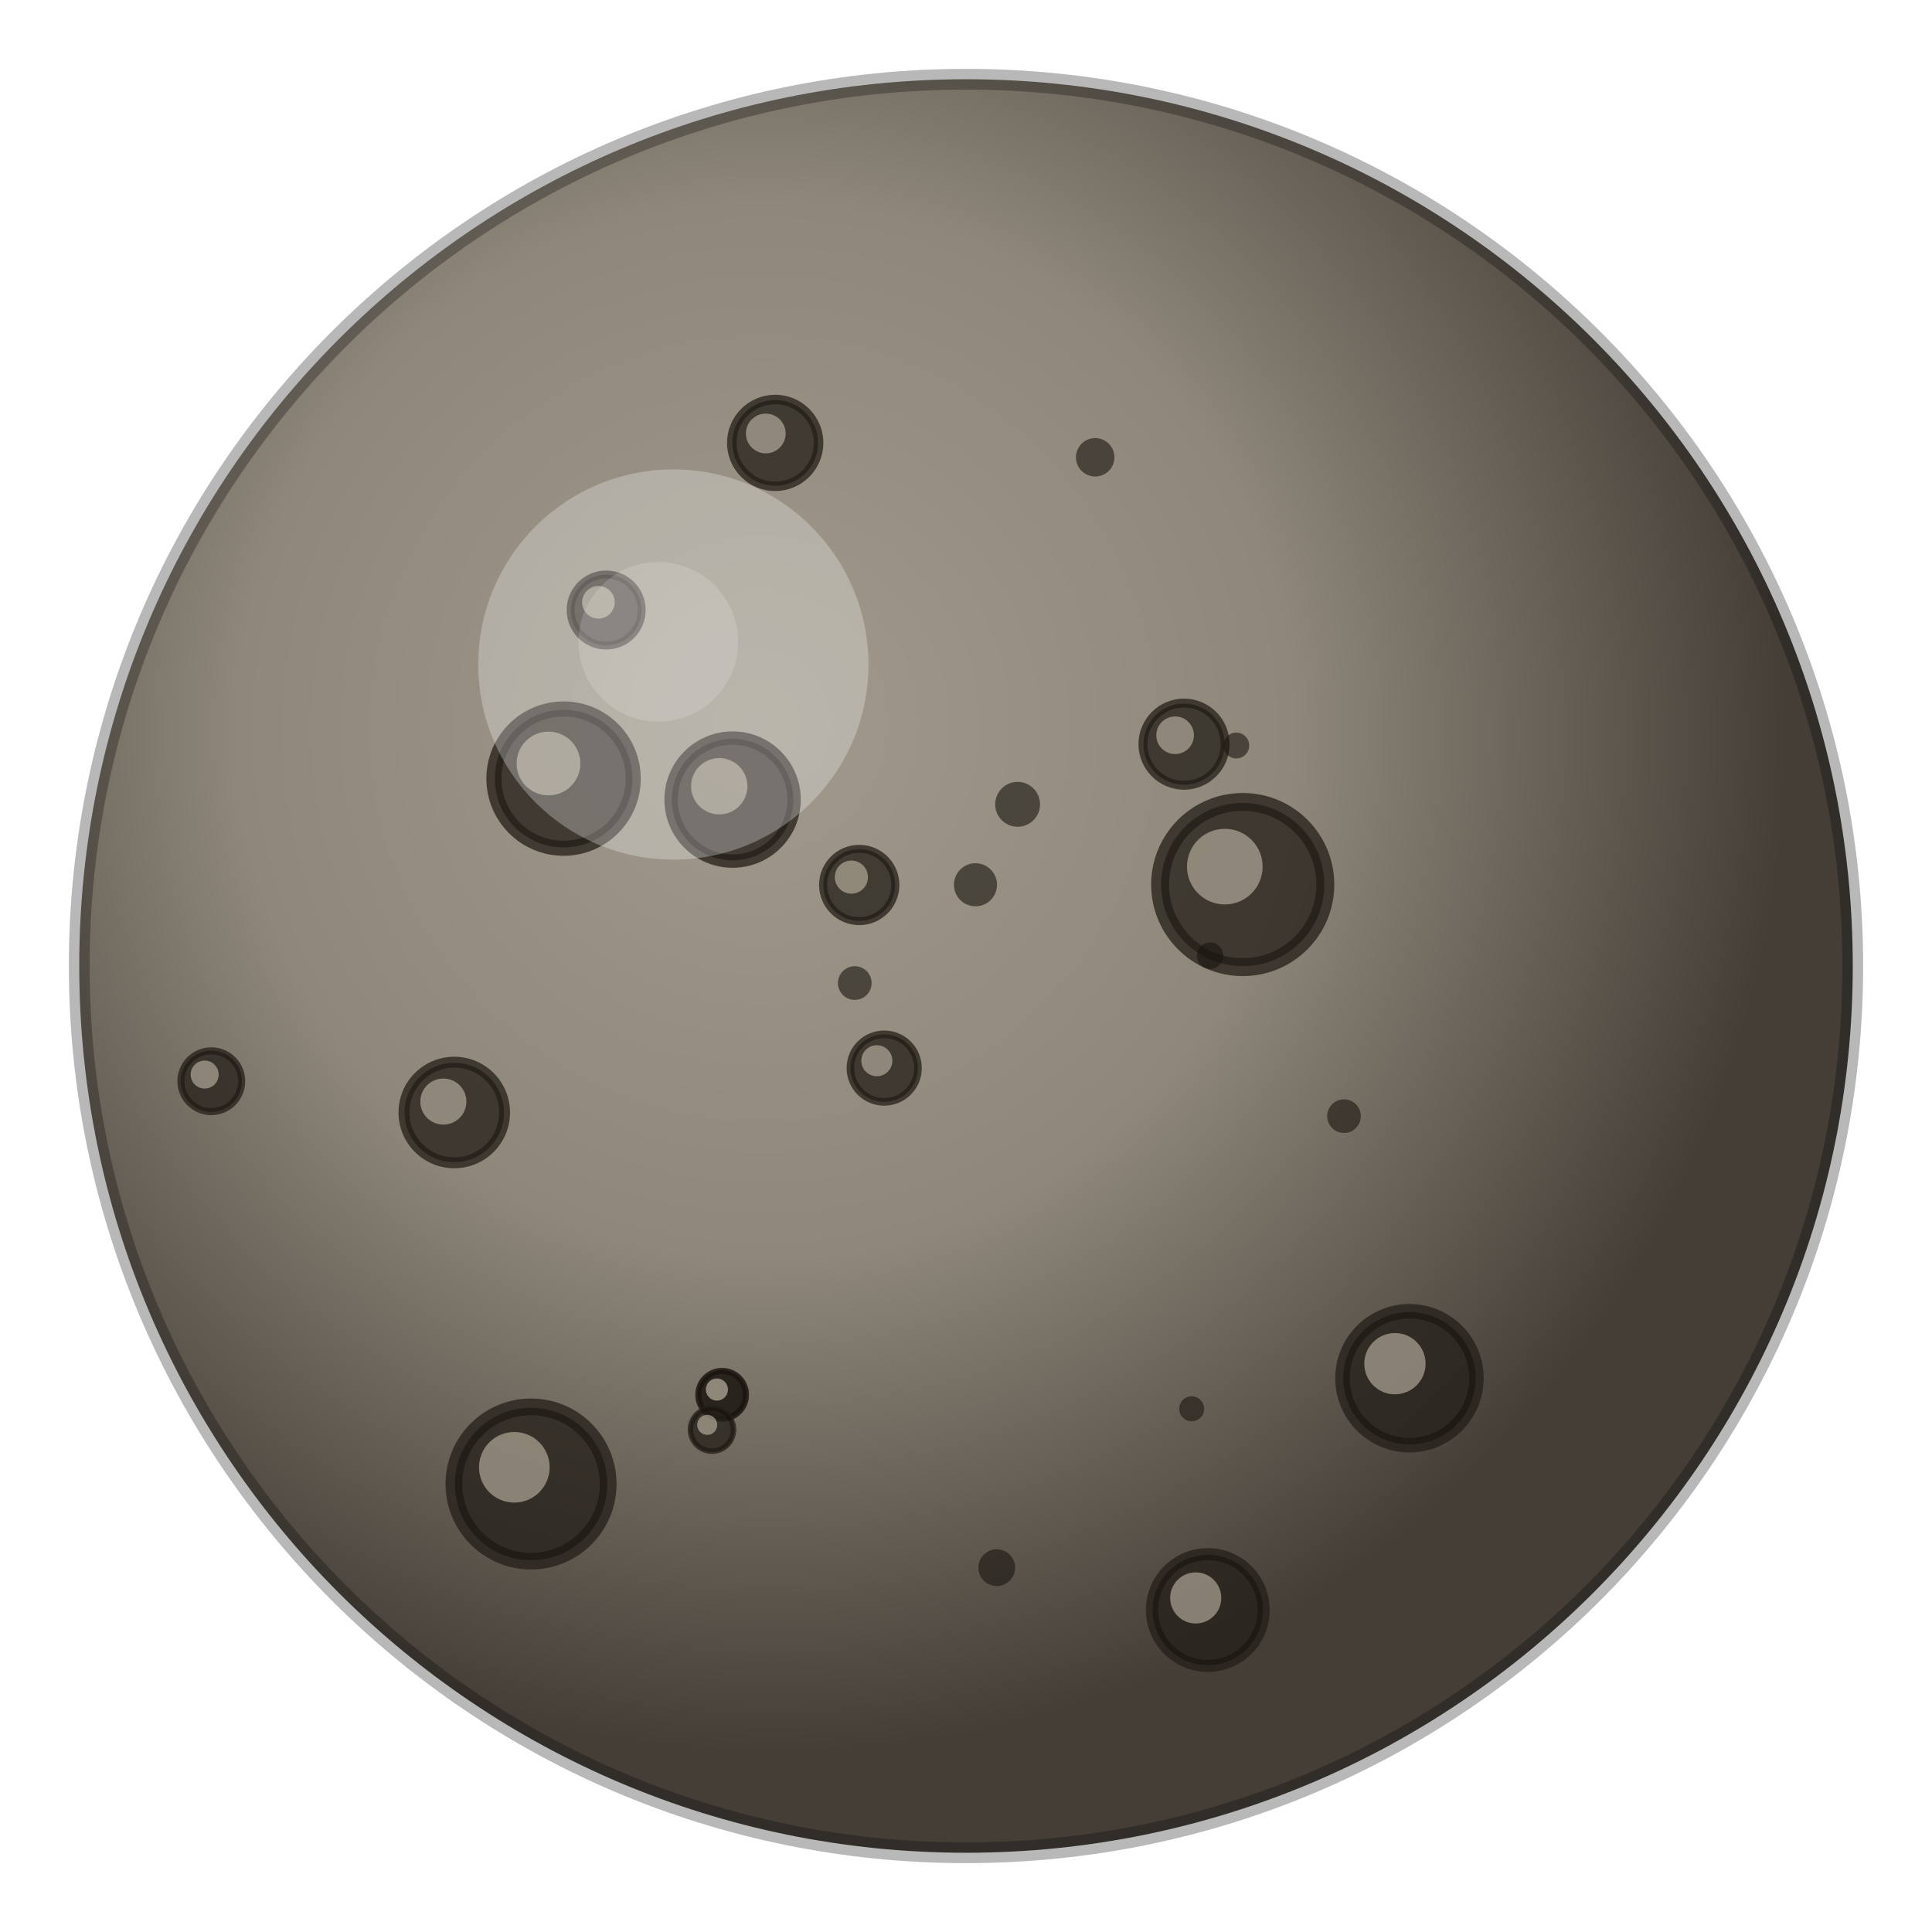
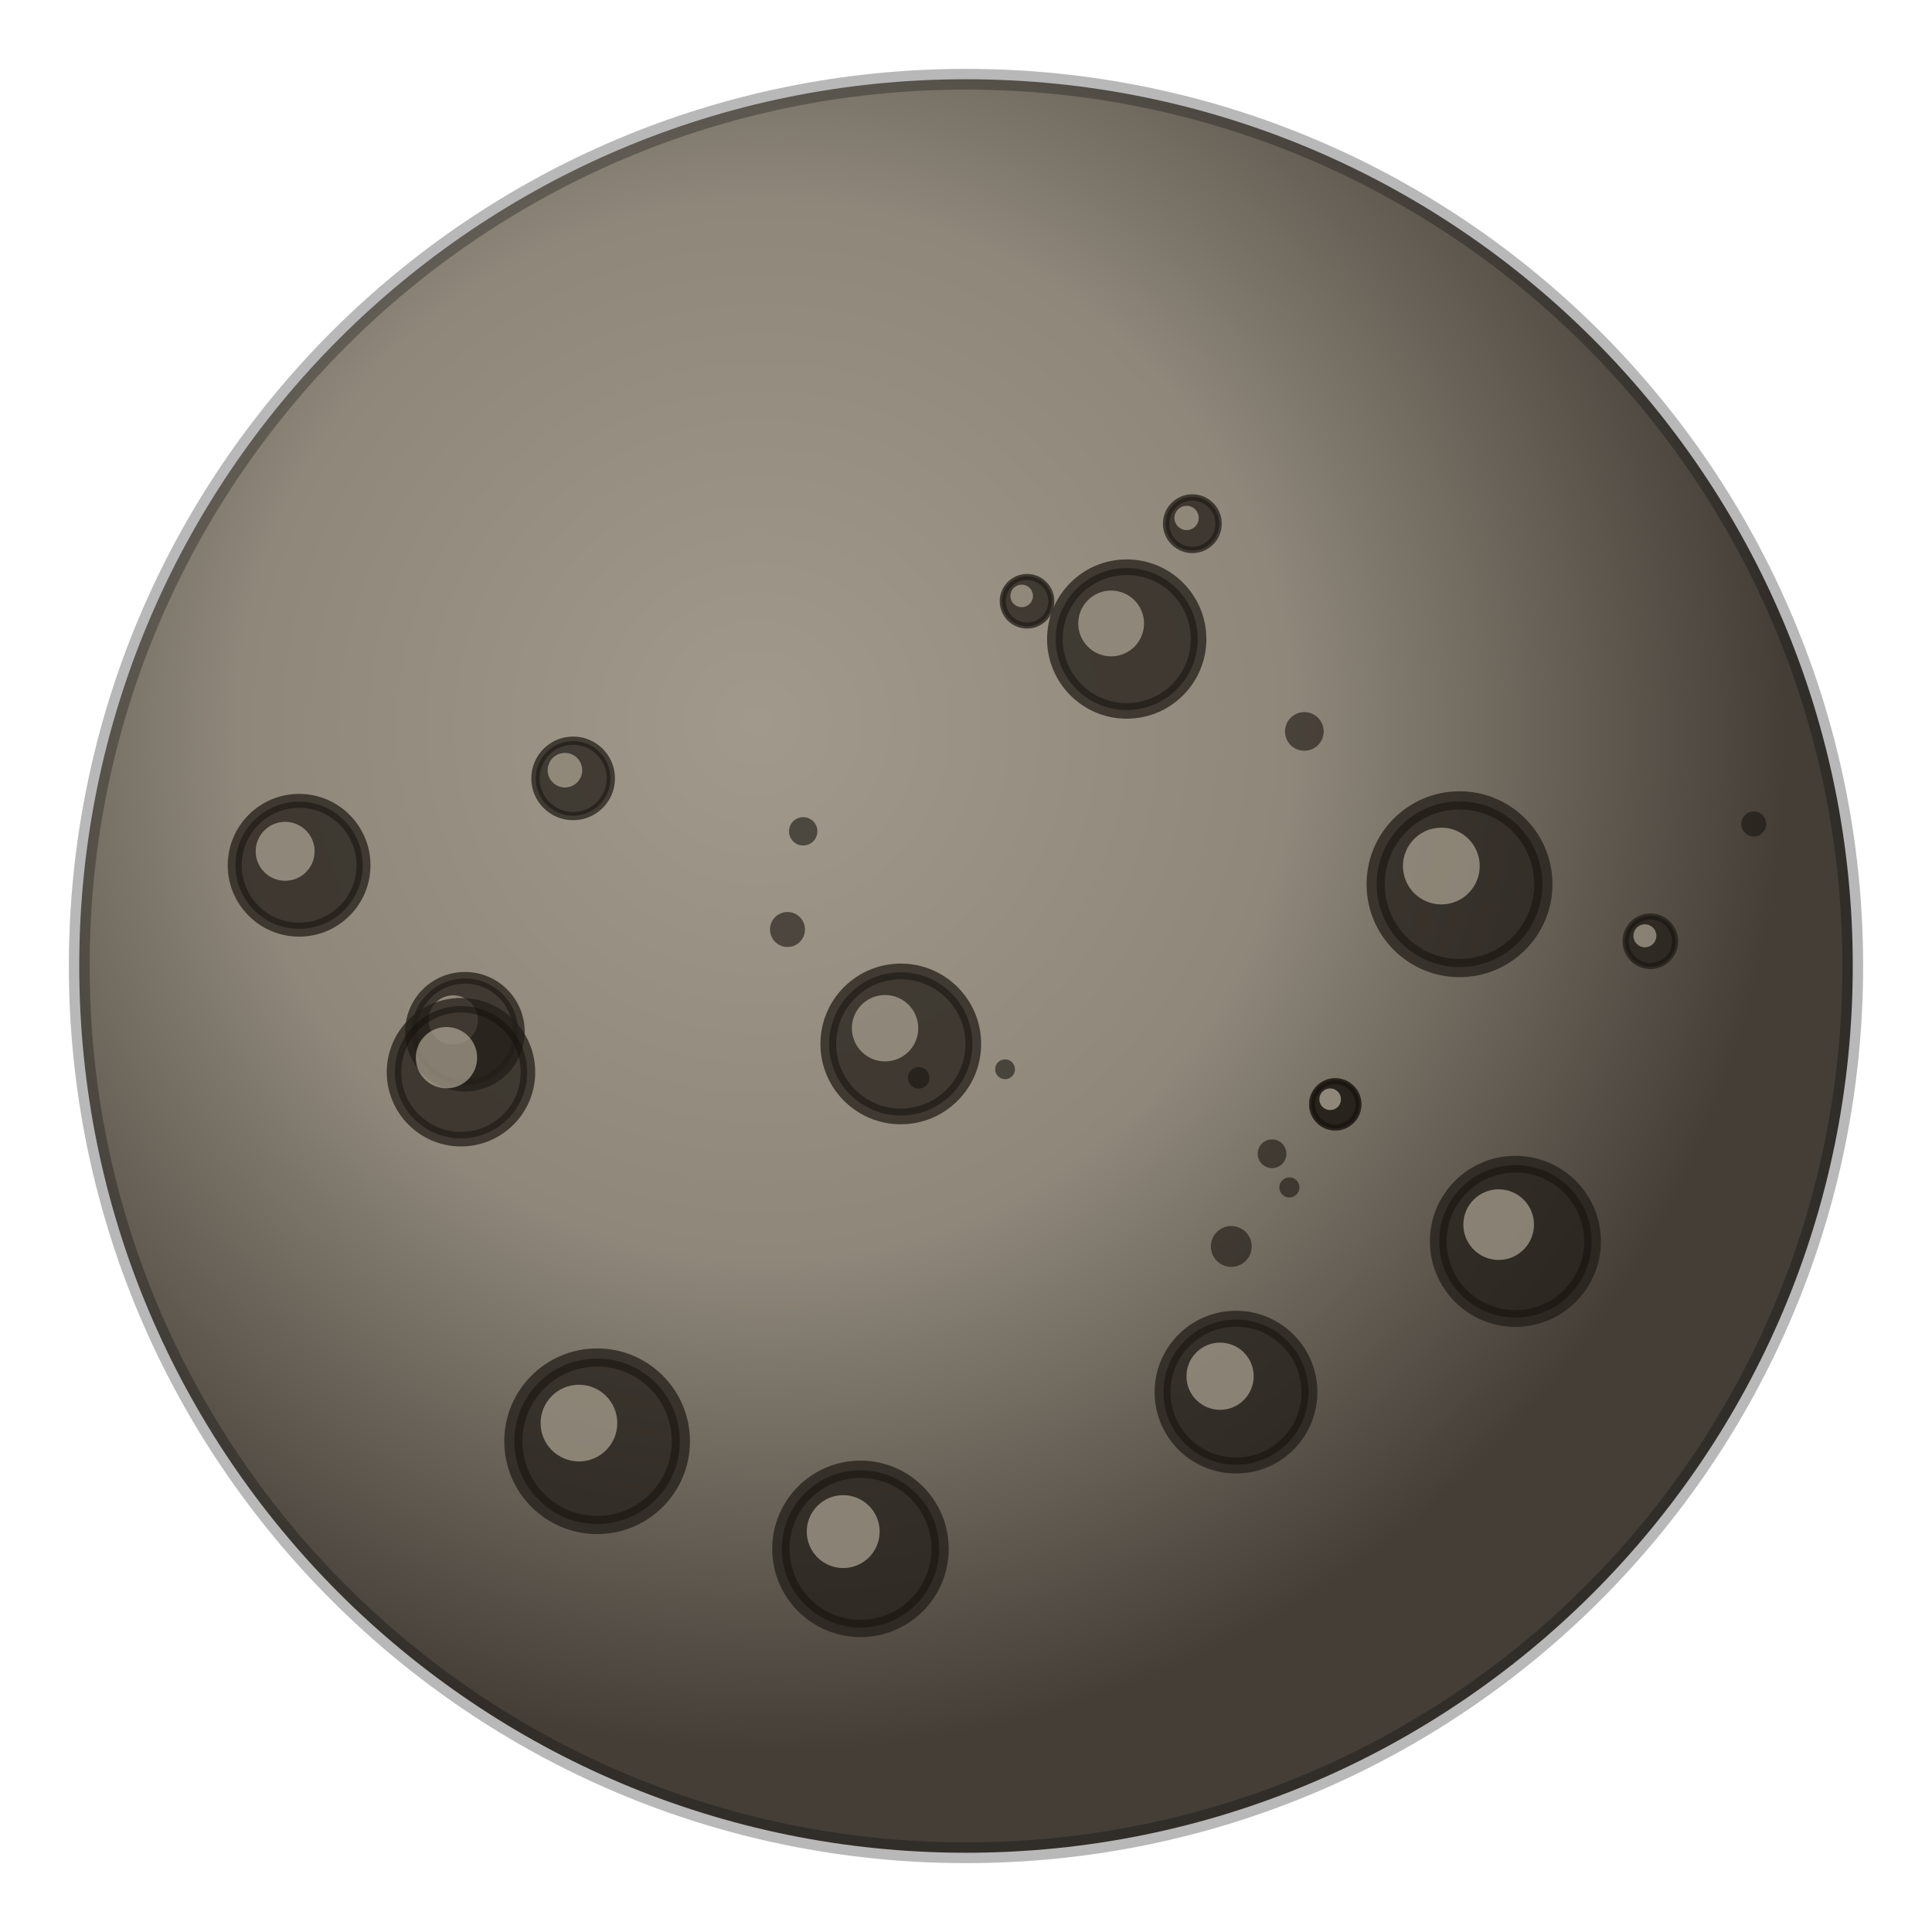
<svg xmlns="http://www.w3.org/2000/svg" width="512" height="512" viewBox="0 0 512 512">
  <defs>
    <radialGradient id="bodyBarren1" cx="39%" cy="37%" r="58%" fx="38%" fy="36%">
      <stop offset="0%" stop-color="rgb(160,153,140)" />
      <stop offset="52%" stop-color="rgb(142,135,122)" />
      <stop offset="100%" stop-color="rgb(68,62,55)" />
    </radialGradient>
  </defs>
  <circle cx="256" cy="256" r="235" fill="url(#bodyBarren1)" />
  <circle cx="256" cy="256" r="235" fill="none" stroke="rgba(0,0,0,0.28)" stroke-width="5.5" />
-   <circle cx="191.377" cy="369.631" r="7.099" fill="rgba(35,30,25,0.75)" />
-   <circle cx="189.988" cy="368.242" r="2.932" fill="rgba(210,200,180,0.55)" />
-   <circle cx="191.377" cy="369.631" r="6.019" fill="none" stroke="rgba(20,15,10,0.5)" stroke-width="1.0" />
-   <circle cx="191.377" cy="369.631" r="7.099" fill="rgba(35,30,25,0.75)" />
-   <circle cx="189.988" cy="368.242" r="2.932" fill="rgba(210,200,180,0.55)" />
-   <circle cx="191.377" cy="369.631" r="6.019" fill="none" stroke="rgba(20,15,10,0.5)" stroke-width="1.0" />
-   <circle cx="320.085" cy="426.677" r="16.402" fill="rgba(35,30,25,0.75)" />
-   <circle cx="316.876" cy="423.468" r="6.775" fill="rgba(210,200,180,0.55)" />
-   <circle cx="320.085" cy="426.677" r="13.906" fill="none" stroke="rgba(20,15,10,0.5)" stroke-width="1.426" />
-   <circle cx="373.521" cy="365.242" r="19.668" fill="rgba(35,30,25,0.75)" />
-   <circle cx="369.673" cy="361.394" r="8.124" fill="rgba(210,200,180,0.55)" />
-   <circle cx="373.521" cy="365.242" r="16.675" fill="none" stroke="rgba(20,15,10,0.5)" stroke-width="1.71" />
-   <circle cx="234.322" cy="283.055" r="9.959" fill="rgba(35,30,25,0.75)" />
-   <circle cx="232.374" cy="281.106" r="4.113" fill="rgba(210,200,180,0.55)" />
-   <circle cx="234.322" cy="283.055" r="8.443" fill="none" stroke="rgba(20,15,10,0.5)" stroke-width="1.0" />
-   <circle cx="194.144" cy="211.9" r="18.072" fill="rgba(35,30,25,0.75)" />
-   <circle cx="190.608" cy="208.365" r="7.465" fill="rgba(210,200,180,0.55)" />
-   <circle cx="194.144" cy="211.9" r="15.322" fill="none" stroke="rgba(20,15,10,0.5)" stroke-width="1.571" />
-   <circle cx="329.332" cy="234.414" r="24.265" fill="rgba(35,30,25,0.75)" />
-   <circle cx="324.585" cy="229.666" r="10.023" fill="rgba(210,200,180,0.55)" />
-   <circle cx="329.332" cy="234.414" r="20.573" fill="none" stroke="rgba(20,15,10,0.5)" stroke-width="2.11" />
-   <circle cx="120.386" cy="294.822" r="14.777" fill="rgba(35,30,25,0.75)" />
-   <circle cx="117.495" cy="291.93" r="6.104" fill="rgba(210,200,180,0.55)" />
-   <circle cx="120.386" cy="294.822" r="12.529" fill="none" stroke="rgba(20,15,10,0.5)" stroke-width="1.285" />
-   <circle cx="55.998" cy="286.535" r="8.988" fill="rgba(35,30,25,0.75)" />
-   <circle cx="54.239" cy="284.777" r="3.712" fill="rgba(210,200,180,0.55)" />
-   <circle cx="55.998" cy="286.535" r="7.62" fill="none" stroke="rgba(20,15,10,0.5)" stroke-width="1.0" />
-   <circle cx="140.73" cy="393.279" r="22.658" fill="rgba(35,30,25,0.75)" />
-   <circle cx="136.297" cy="388.846" r="9.359" fill="rgba(210,200,180,0.55)" />
-   <circle cx="140.73" cy="393.279" r="19.21" fill="none" stroke="rgba(20,15,10,0.5)" stroke-width="1.97" />
-   <circle cx="227.705" cy="234.531" r="10.637" fill="rgba(35,30,25,0.75)" />
-   <circle cx="225.624" cy="232.45" r="4.394" fill="rgba(210,200,180,0.55)" />
-   <circle cx="227.705" cy="234.531" r="9.018" fill="none" stroke="rgba(20,15,10,0.5)" stroke-width="1.0" />
-   <circle cx="149.352" cy="206.338" r="20.455" fill="rgba(35,30,25,0.75)" />
-   <circle cx="145.35" cy="202.336" r="8.449" fill="rgba(210,200,180,0.55)" />
-   <circle cx="149.352" cy="206.338" r="17.342" fill="none" stroke="rgba(20,15,10,0.5)" stroke-width="1.779" />
-   <circle cx="205.435" cy="117.374" r="12.752" fill="rgba(35,30,25,0.75)" />
-   <circle cx="202.94" cy="114.879" r="5.267" fill="rgba(210,200,180,0.55)" />
-   <circle cx="205.435" cy="117.374" r="10.812" fill="none" stroke="rgba(20,15,10,0.5)" stroke-width="1.109" />
-   <circle cx="160.638" cy="161.662" r="10.466" fill="rgba(35,30,25,0.75)" />
-   <circle cx="158.59" cy="159.615" r="4.323" fill="rgba(210,200,180,0.55)" />
-   <circle cx="160.638" cy="161.662" r="8.874" fill="none" stroke="rgba(20,15,10,0.5)" stroke-width="1.0" />
-   <circle cx="188.682" cy="378.866" r="6.441" fill="rgba(35,30,25,0.75)" />
-   <circle cx="187.422" cy="377.606" r="2.66" fill="rgba(210,200,180,0.55)" />
-   <circle cx="188.682" cy="378.866" r="5.461" fill="none" stroke="rgba(20,15,10,0.5)" stroke-width="1.0" />
-   <circle cx="313.78" cy="197.212" r="12.067" fill="rgba(35,30,25,0.75)" />
-   <circle cx="311.419" cy="194.851" r="4.984" fill="rgba(210,200,180,0.55)" />
-   <circle cx="313.78" cy="197.212" r="10.231" fill="none" stroke="rgba(20,15,10,0.5)" stroke-width="1.049" />
-   <circle cx="264.153" cy="415.445" r="4.869" fill="rgba(25,20,15,0.6)" />
-   <circle cx="290.235" cy="121.189" r="5.094" fill="rgba(25,20,15,0.6)" />
-   <circle cx="327.626" cy="197.57" r="3.424" fill="rgba(25,20,15,0.6)" />
-   <circle cx="356.179" cy="295.791" r="4.457" fill="rgba(25,20,15,0.6)" />
-   <circle cx="269.678" cy="213.152" r="5.945" fill="rgba(25,20,15,0.6)" />
-   <circle cx="258.513" cy="234.472" r="5.708" fill="rgba(25,20,15,0.6)" />
-   <circle cx="315.807" cy="373.344" r="3.313" fill="rgba(25,20,15,0.6)" />
-   <circle cx="226.525" cy="260.517" r="4.465" fill="rgba(25,20,15,0.6)" />
-   <circle cx="320.676" cy="253.264" r="3.505" fill="rgba(25,20,15,0.6)" />
-   <circle cx="178.45" cy="176.1" r="51.7" fill="rgba(255,255,255,0.28)" />
-   <circle cx="174.45" cy="170.1" r="21.15" fill="rgba(255,255,255,0.15)" />
+   <circle cx="353.859" cy="292.667" r="6.931" fill="rgba(35,30,25,0.75)" />
+   <circle cx="352.503" cy="291.311" r="2.863" fill="rgba(210,200,180,0.55)" />
+   <circle cx="353.859" cy="292.667" r="5.876" fill="none" stroke="rgba(20,15,10,0.5)" stroke-width="1.0" />
+   <circle cx="353.859" cy="292.667" r="6.931" fill="rgba(35,30,25,0.75)" />
+   <circle cx="352.503" cy="291.311" r="2.863" fill="rgba(210,200,180,0.55)" />
+   <circle cx="353.859" cy="292.667" r="5.876" fill="none" stroke="rgba(20,15,10,0.5)" stroke-width="1.0" />
+   <circle cx="272.174" cy="159.341" r="7.24" fill="rgba(35,30,25,0.75)" />
+   <circle cx="270.757" cy="157.924" r="2.99" fill="rgba(210,200,180,0.55)" />
+   <circle cx="272.174" cy="159.341" r="6.138" fill="none" stroke="rgba(20,15,10,0.5)" stroke-width="1.0" />
+   <circle cx="228.035" cy="410.468" r="23.386" fill="rgba(35,30,25,0.75)" />
+   <circle cx="223.459" cy="405.893" r="9.66" fill="rgba(210,200,180,0.55)" />
+   <circle cx="228.035" cy="410.468" r="19.827" fill="none" stroke="rgba(20,15,10,0.5)" stroke-width="2.034" />
+   <circle cx="437.357" cy="249.443" r="7.372" fill="rgba(35,30,25,0.75)" />
+   <circle cx="435.915" cy="248" r="3.045" fill="rgba(210,200,180,0.55)" />
+   <circle cx="437.357" cy="249.443" r="6.25" fill="none" stroke="rgba(20,15,10,0.5)" stroke-width="1.0" />
+   <circle cx="123.212" cy="273.414" r="15.836" fill="rgba(35,30,25,0.75)" />
+   <circle cx="120.113" cy="270.315" r="6.541" fill="rgba(210,200,180,0.55)" />
+   <circle cx="123.212" cy="273.414" r="13.427" fill="none" stroke="rgba(20,15,10,0.5)" stroke-width="1.377" />
+   <circle cx="238.717" cy="276.655" r="21.295" fill="rgba(35,30,25,0.75)" />
+   <circle cx="234.551" cy="272.488" r="8.796" fill="rgba(210,200,180,0.55)" />
+   <circle cx="238.717" cy="276.655" r="18.054" fill="none" stroke="rgba(20,15,10,0.5)" stroke-width="1.852" />
+   <circle cx="151.885" cy="206.281" r="11.084" fill="rgba(35,30,25,0.75)" />
+   <circle cx="149.716" cy="204.112" r="4.578" fill="rgba(210,200,180,0.55)" />
+   <circle cx="151.885" cy="206.281" r="9.398" fill="none" stroke="rgba(20,15,10,0.5)" stroke-width="1.0" />
+   <circle cx="122.168" cy="284.146" r="19.672" fill="rgba(35,30,25,0.75)" />
+   <circle cx="118.319" cy="280.297" r="8.126" fill="rgba(210,200,180,0.55)" />
+   <circle cx="122.168" cy="284.146" r="16.679" fill="none" stroke="rgba(20,15,10,0.5)" stroke-width="1.711" />
+   <circle cx="298.592" cy="169.355" r="21.106" fill="rgba(35,30,25,0.75)" />
+   <circle cx="294.463" cy="165.226" r="8.718" fill="rgba(210,200,180,0.55)" />
+   <circle cx="298.592" cy="169.355" r="17.894" fill="none" stroke="rgba(20,15,10,0.5)" stroke-width="1.835" />
+   <circle cx="158.242" cy="381.949" r="24.603" fill="rgba(35,30,25,0.75)" />
+   <circle cx="153.428" cy="377.135" r="10.162" fill="rgba(210,200,180,0.55)" />
+   <circle cx="158.242" cy="381.949" r="20.859" fill="none" stroke="rgba(20,15,10,0.5)" stroke-width="2.139" />
+   <circle cx="327.551" cy="368.932" r="21.565" fill="rgba(35,30,25,0.75)" />
+   <circle cx="323.332" cy="364.713" r="8.907" fill="rgba(210,200,180,0.55)" />
+   <circle cx="327.551" cy="368.932" r="18.283" fill="none" stroke="rgba(20,15,10,0.5)" stroke-width="1.875" />
+   <circle cx="79.267" cy="229.305" r="18.911" fill="rgba(35,30,25,0.75)" />
+   <circle cx="75.567" cy="225.605" r="7.811" fill="rgba(210,200,180,0.55)" />
+   <circle cx="79.267" cy="229.305" r="16.033" fill="none" stroke="rgba(20,15,10,0.5)" stroke-width="1.644" />
+   <circle cx="386.786" cy="234.328" r="24.628" fill="rgba(35,30,25,0.75)" />
+   <circle cx="381.968" cy="229.51" r="10.172" fill="rgba(210,200,180,0.55)" />
+   <circle cx="386.786" cy="234.328" r="20.88" fill="none" stroke="rgba(20,15,10,0.5)" stroke-width="2.142" />
+   <circle cx="401.596" cy="328.972" r="22.662" fill="rgba(35,30,25,0.75)" />
+   <circle cx="397.162" cy="324.538" r="9.36" fill="rgba(210,200,180,0.55)" />
+   <circle cx="401.596" cy="328.972" r="19.213" fill="none" stroke="rgba(20,15,10,0.5)" stroke-width="1.971" />
+   <circle cx="315.984" cy="138.787" r="7.797" fill="rgba(35,30,25,0.75)" />
+   <circle cx="314.458" cy="137.261" r="3.221" fill="rgba(210,200,180,0.55)" />
+   <circle cx="315.984" cy="138.787" r="6.611" fill="none" stroke="rgba(20,15,10,0.5)" stroke-width="1.0" />
+   <circle cx="337.104" cy="305.754" r="3.807" fill="rgba(25,20,15,0.6)" />
+   <circle cx="243.452" cy="285.641" r="2.853" fill="rgba(25,20,15,0.6)" />
+   <circle cx="341.702" cy="314.684" r="2.668" fill="rgba(25,20,15,0.6)" />
+   <circle cx="345.664" cy="193.836" r="5.123" fill="rgba(25,20,15,0.6)" />
+   <circle cx="326.301" cy="330.323" r="5.413" fill="rgba(25,20,15,0.6)" />
+   <circle cx="208.691" cy="246.329" r="4.638" fill="rgba(25,20,15,0.6)" />
+   <circle cx="212.858" cy="220.312" r="3.758" fill="rgba(25,20,15,0.6)" />
+   <circle cx="464.756" cy="218.364" r="3.316" fill="rgba(25,20,15,0.6)" />
+   <circle cx="266.351" cy="283.369" r="2.626" fill="rgba(25,20,15,0.6)" />
</svg>
